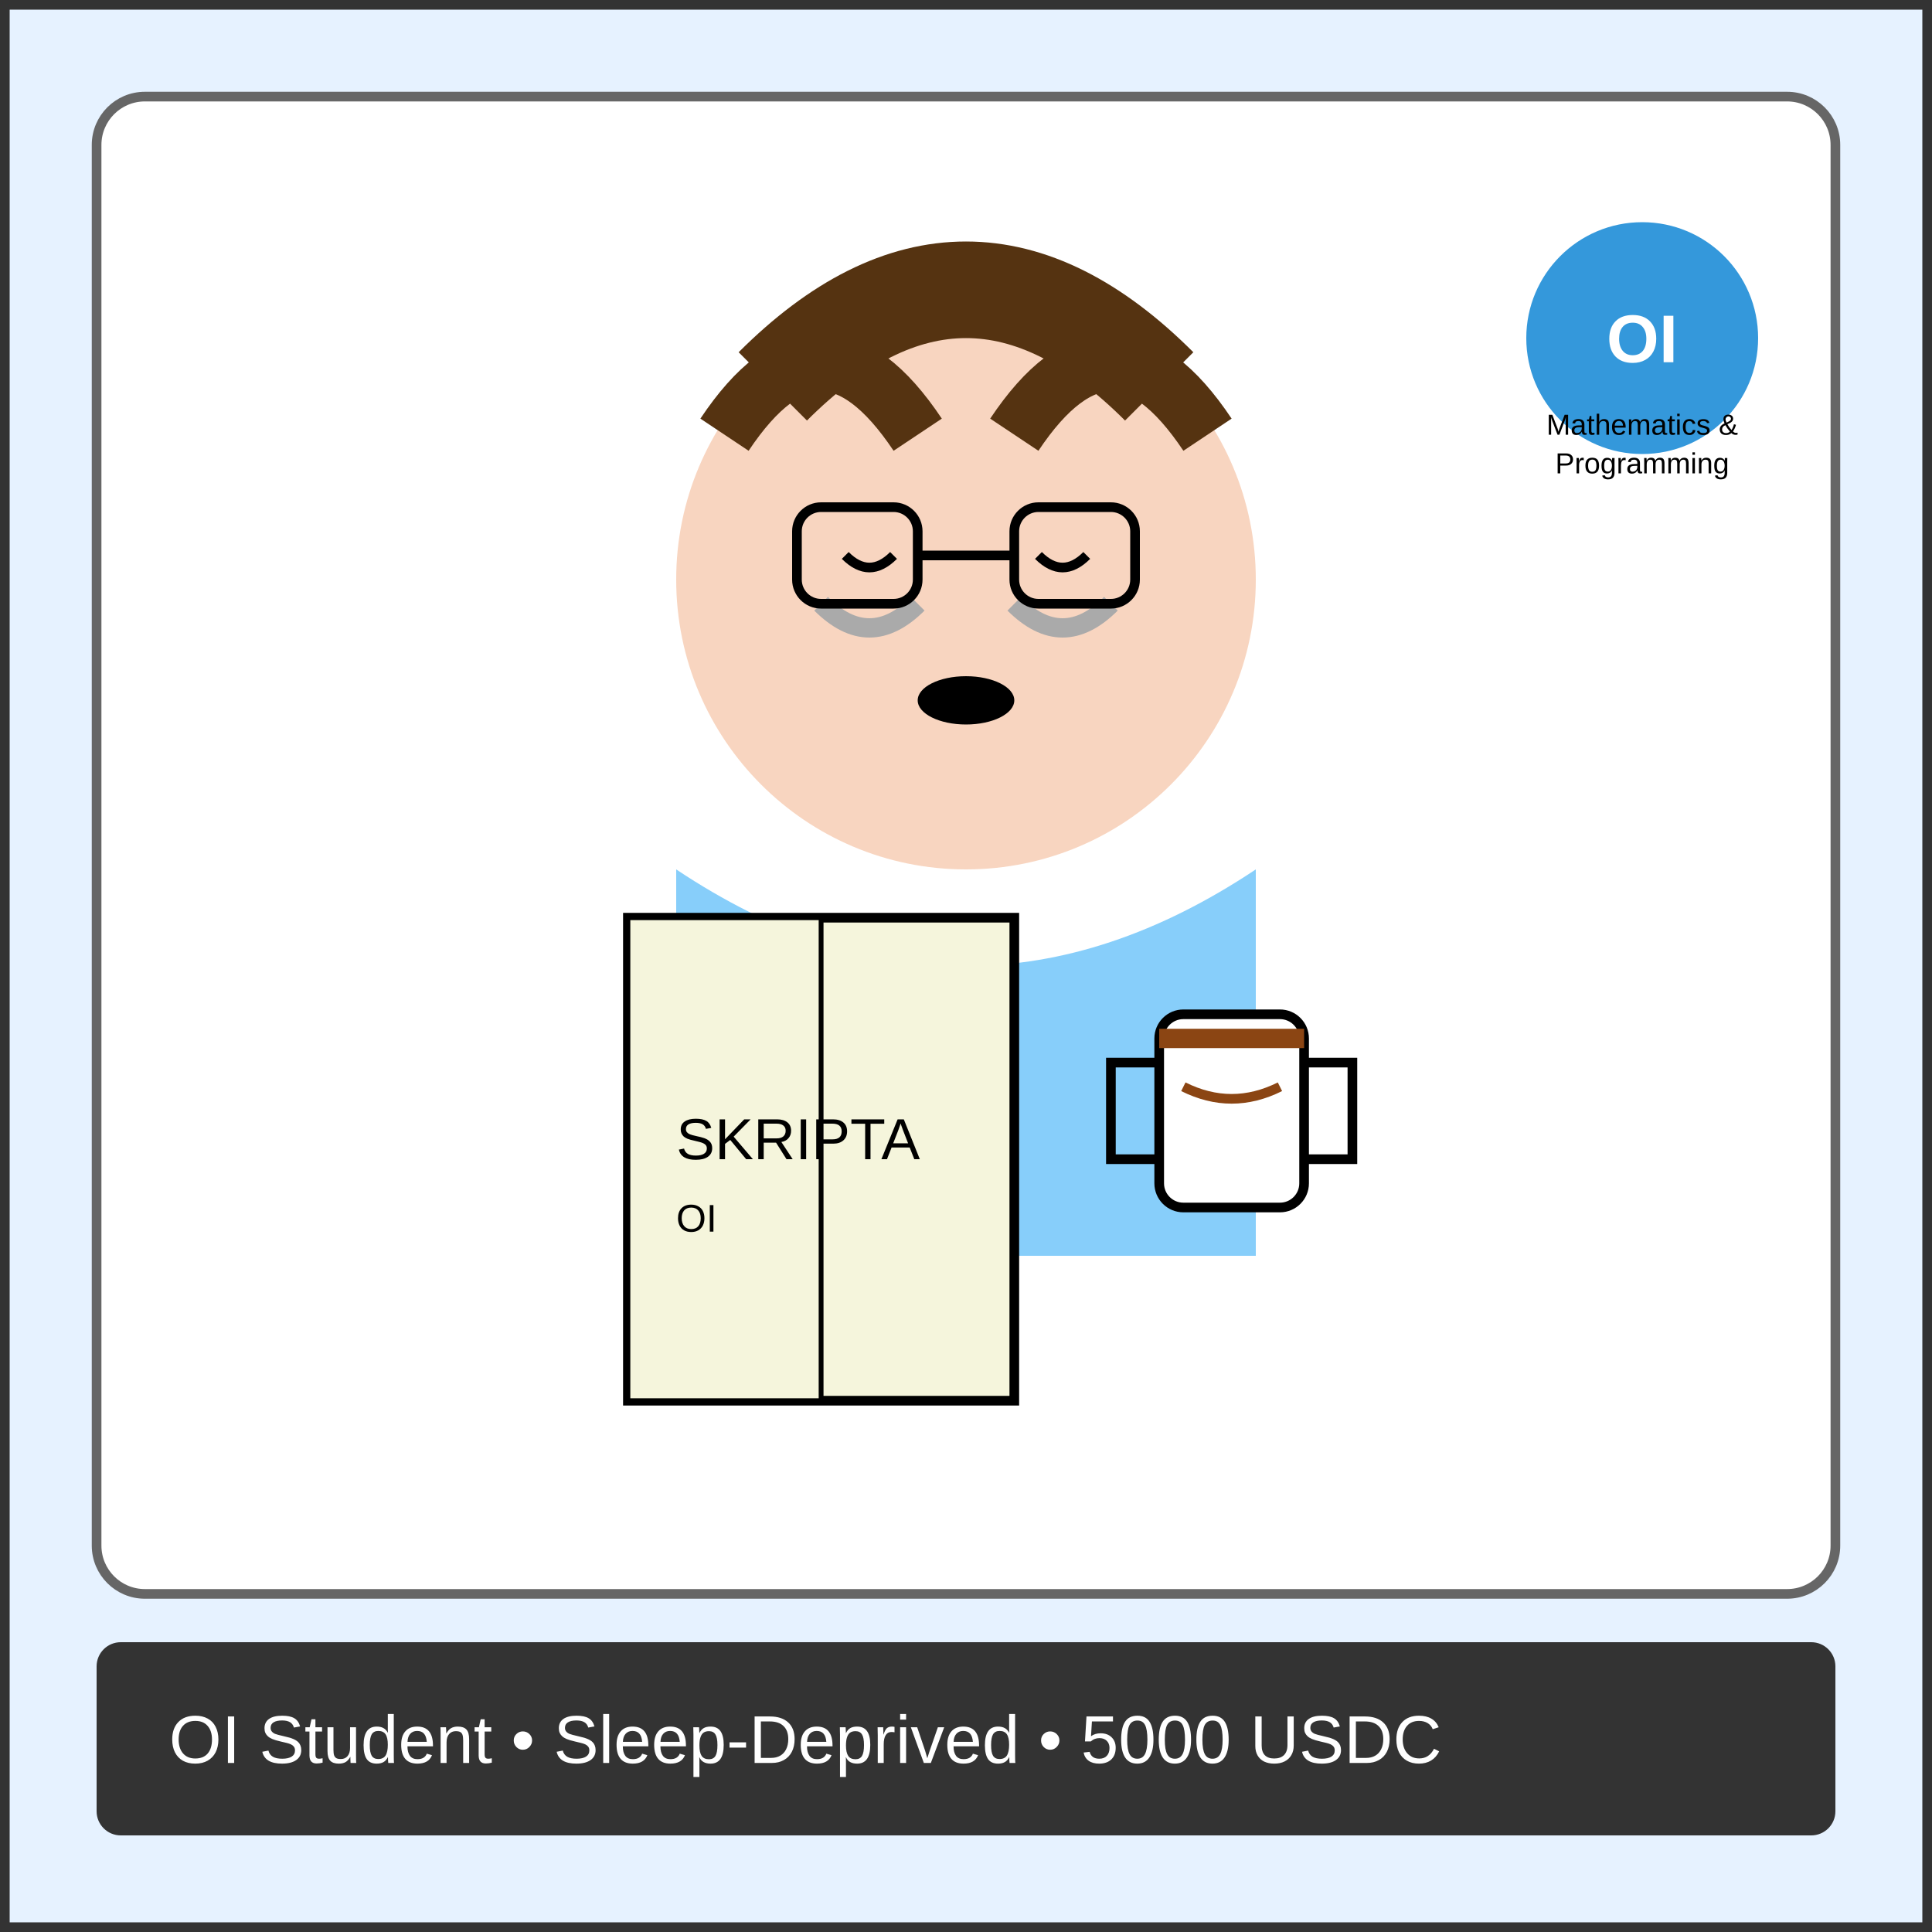
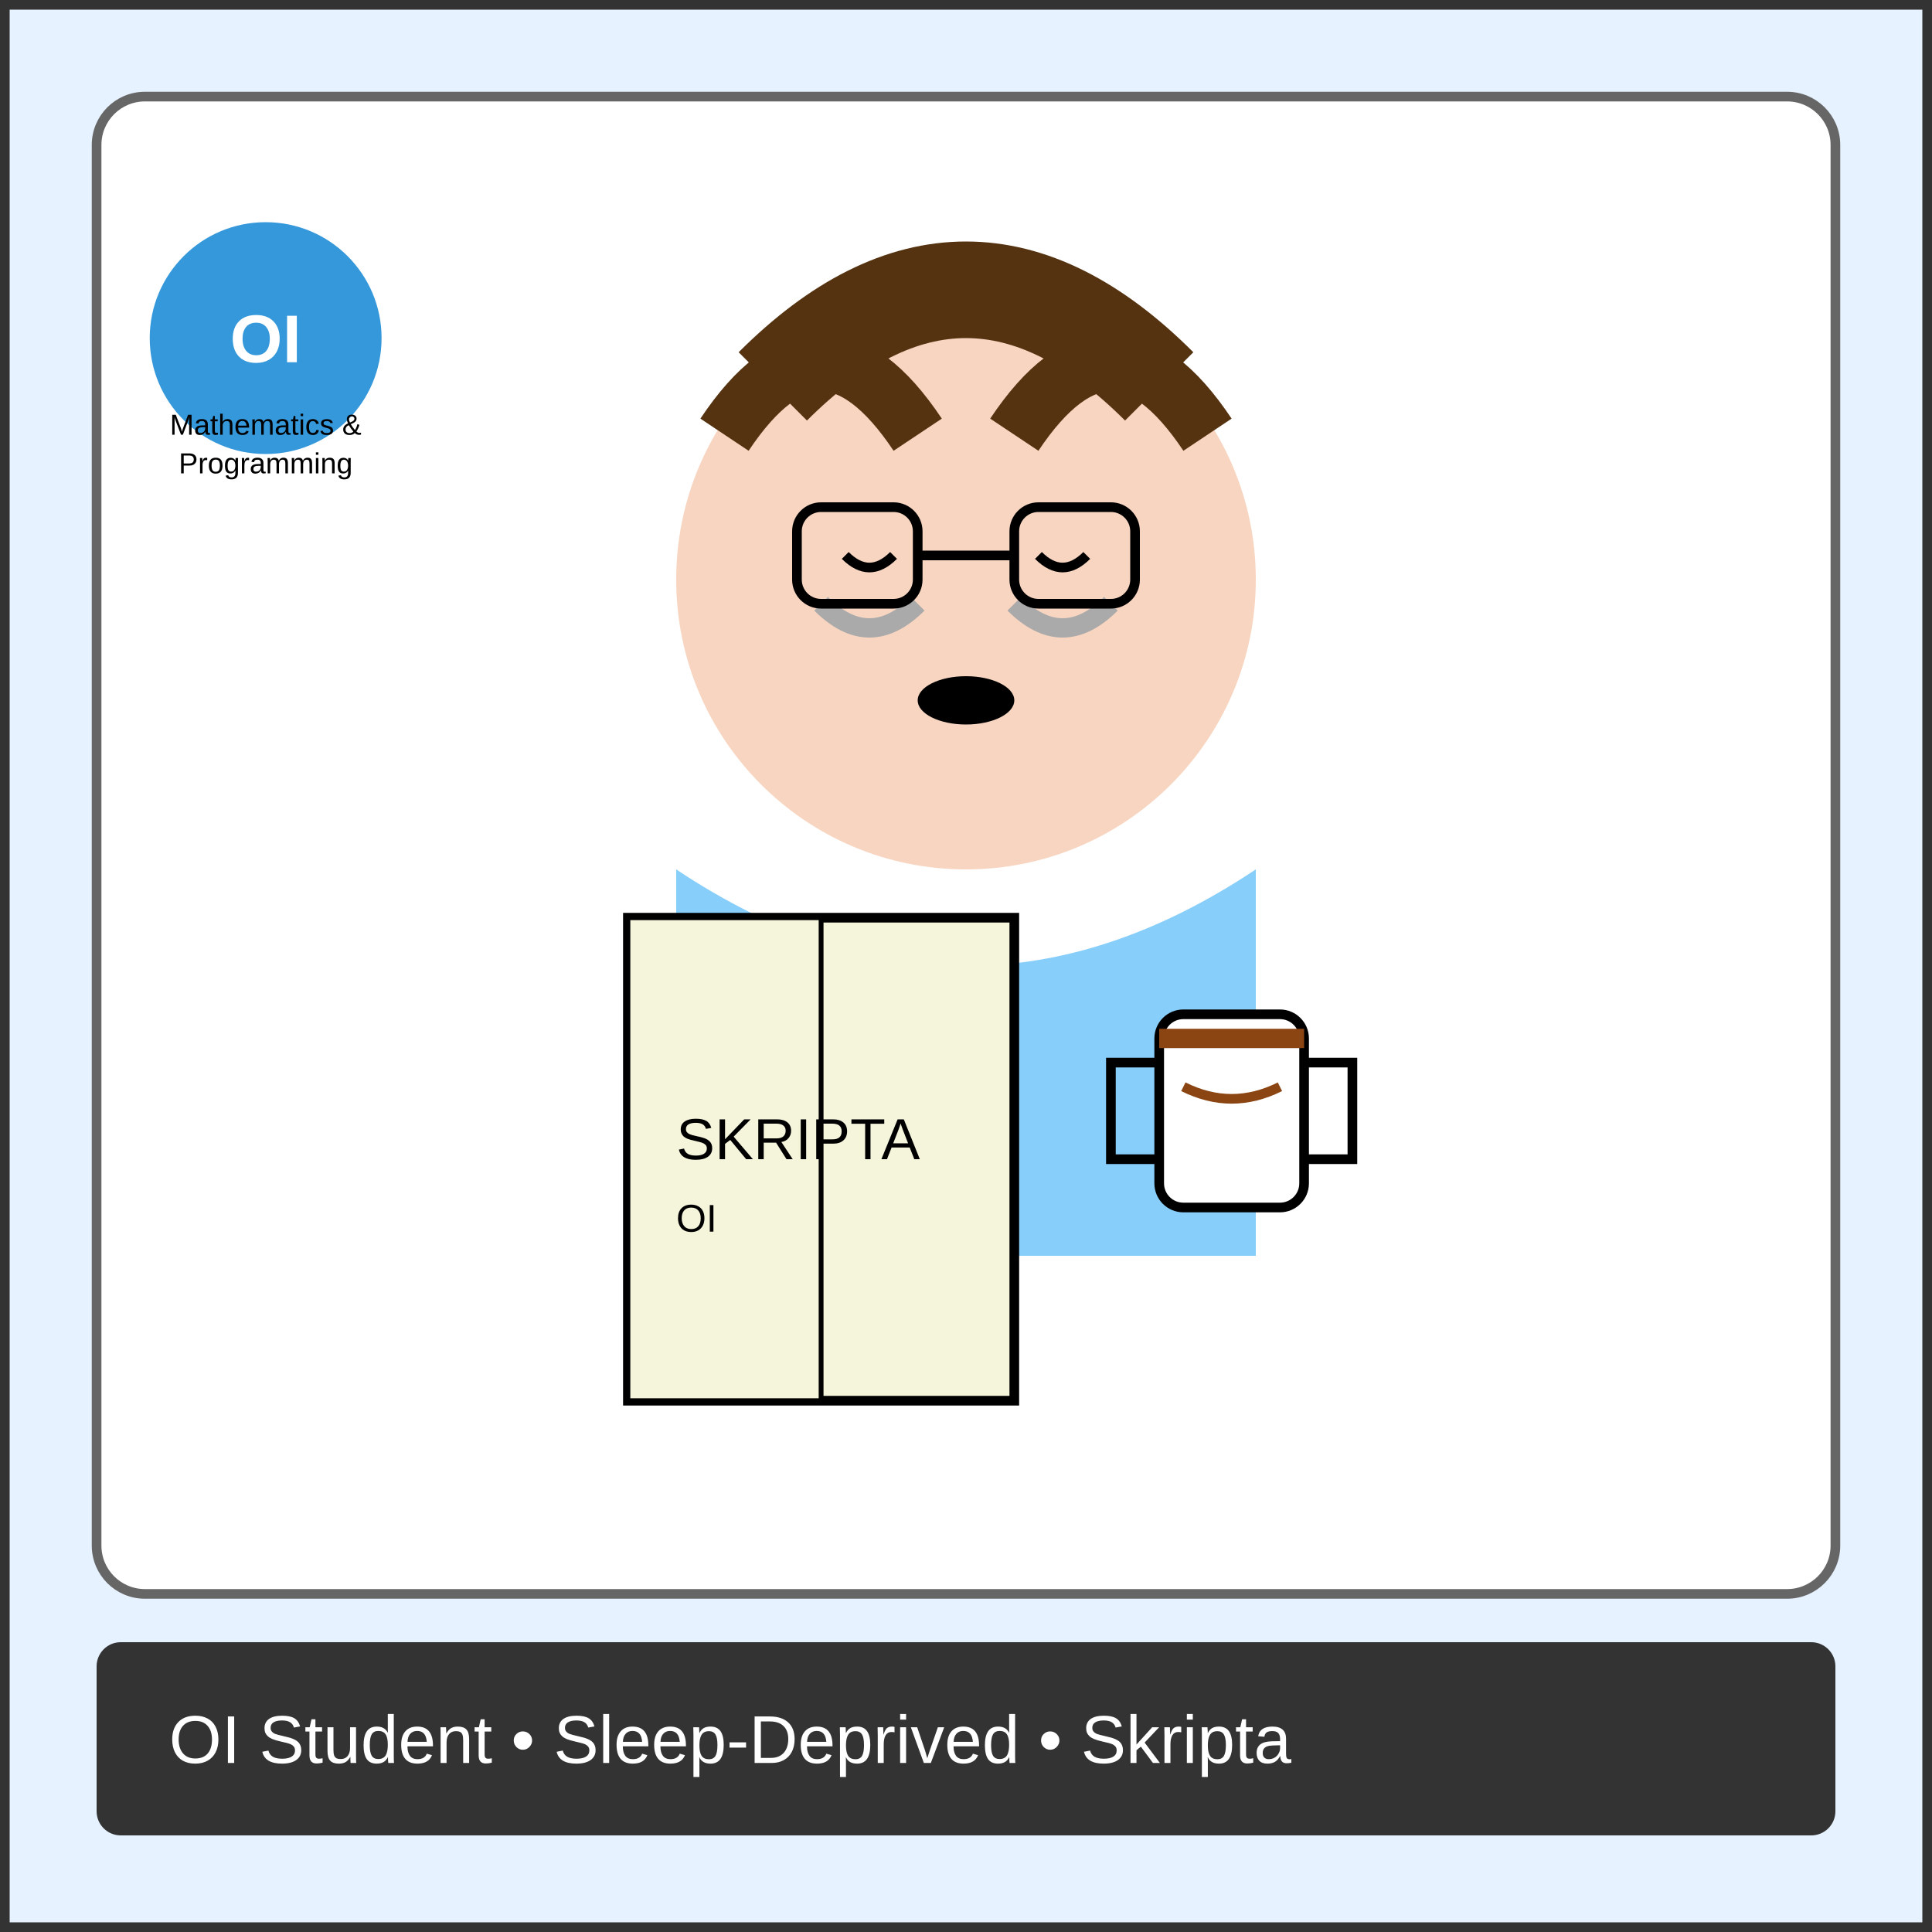
<svg xmlns="http://www.w3.org/2000/svg" viewBox="0 0 400 400">
  <rect width="400" height="400" fill="#e6f2ff" stroke="#333" stroke-width="4" />
  <rect x="20" y="20" width="360" height="310" rx="10" fill="#fff" stroke="#666" stroke-width="2" />
  <circle cx="200" cy="120" r="60" fill="#f8d5c0" />
  <path d="M160 80 Q200 40 240 80" stroke="#553311" stroke-width="20" fill="none" />
  <path d="M150 90 Q170 60 190 90" stroke="#553311" stroke-width="12" fill="none" />
  <path d="M210 90 Q230 60 250 90" stroke="#553311" stroke-width="12" fill="none" />
  <path d="M170 125 Q180 135 190 125" stroke="#aaa" stroke-width="4" fill="none" />
  <path d="M210 125 Q220 135 230 125" stroke="#aaa" stroke-width="4" fill="none" />
  <path d="M175 115 Q180 120 185 115" stroke="#000" stroke-width="2" fill="none" />
  <path d="M215 115 Q220 120 225 115" stroke="#000" stroke-width="2" fill="none" />
  <ellipse cx="200" cy="145" rx="10" ry="5" fill="#000" />
  <rect x="165" y="105" width="25" height="20" rx="5" fill="none" stroke="#000" stroke-width="2" />
  <rect x="210" y="105" width="25" height="20" rx="5" fill="none" stroke="#000" stroke-width="2" />
  <line x1="190" y1="115" x2="210" y2="115" stroke="#000" stroke-width="2" />
  <path d="M140 180 v80 h120 v-80 q-60 40 -120 0" fill="#87cefa" />
  <rect x="130" y="190" width="80" height="100" fill="#f5f5dc" stroke="#000" stroke-width="2" />
  <rect x="130" y="190" width="40" height="100" fill="#f5f5dc" stroke="#000" stroke-width="1" />
  <text x="140" y="240" font-family="Arial" font-size="12" fill="#000">SKRIPTA</text>
  <text x="140" y="255" font-family="Arial" font-size="8" fill="#000">OI</text>
  <rect x="240" y="210" width="30" height="40" rx="5" fill="#fff" stroke="#000" stroke-width="2" />
  <path d="M240 220 h-10 v20 h10" fill="none" stroke="#000" stroke-width="2" />
  <path d="M270 220 h10 v20 h-10" fill="none" stroke="#000" stroke-width="2" />
  <path d="M240 215 h30" stroke="#8B4513" stroke-width="4" />
  <path d="M245 225 Q255 230 265 225" stroke="#8B4513" stroke-width="2" fill="none" />
  <rect x="20" y="340" width="360" height="40" rx="5" fill="#333" />
-   <text x="35" y="365" font-family="Arial" font-size="14" fill="#fff">OI Student • Sleep-Deprived • 5000 USDC</text>
-   <circle cx="340" cy="70" r="25" fill="#3498db" stroke="#fff" stroke-width="2" />
-   <text x="340" y="75" font-family="Arial" font-weight="bold" font-size="14" fill="#fff" text-anchor="middle">OI</text>
-   <text x="340" y="90" font-family="Arial" font-size="6" fill="#000" text-anchor="middle">Mathematics &amp;</text>
-   <text x="340" y="98" font-family="Arial" font-size="6" fill="#000" text-anchor="middle">Programming</text>
+   <text x="35" y="365" font-family="Arial" font-size="14" fill="#fff">OI Student • Sleep-Deprived • Skripta</text>
+   <circle cx="55" cy="70" r="25" fill="#3498db" stroke="#fff" stroke-width="2" />
+   <text x="55" y="75" font-family="Arial" font-weight="bold" font-size="14" fill="#fff" text-anchor="middle">OI</text>
+   <text x="55" y="90" font-family="Arial" font-size="6" fill="#000" text-anchor="middle">Mathematics &amp;</text>
+   <text x="55" y="98" font-family="Arial" font-size="6" fill="#000" text-anchor="middle">Programming</text>
</svg>
